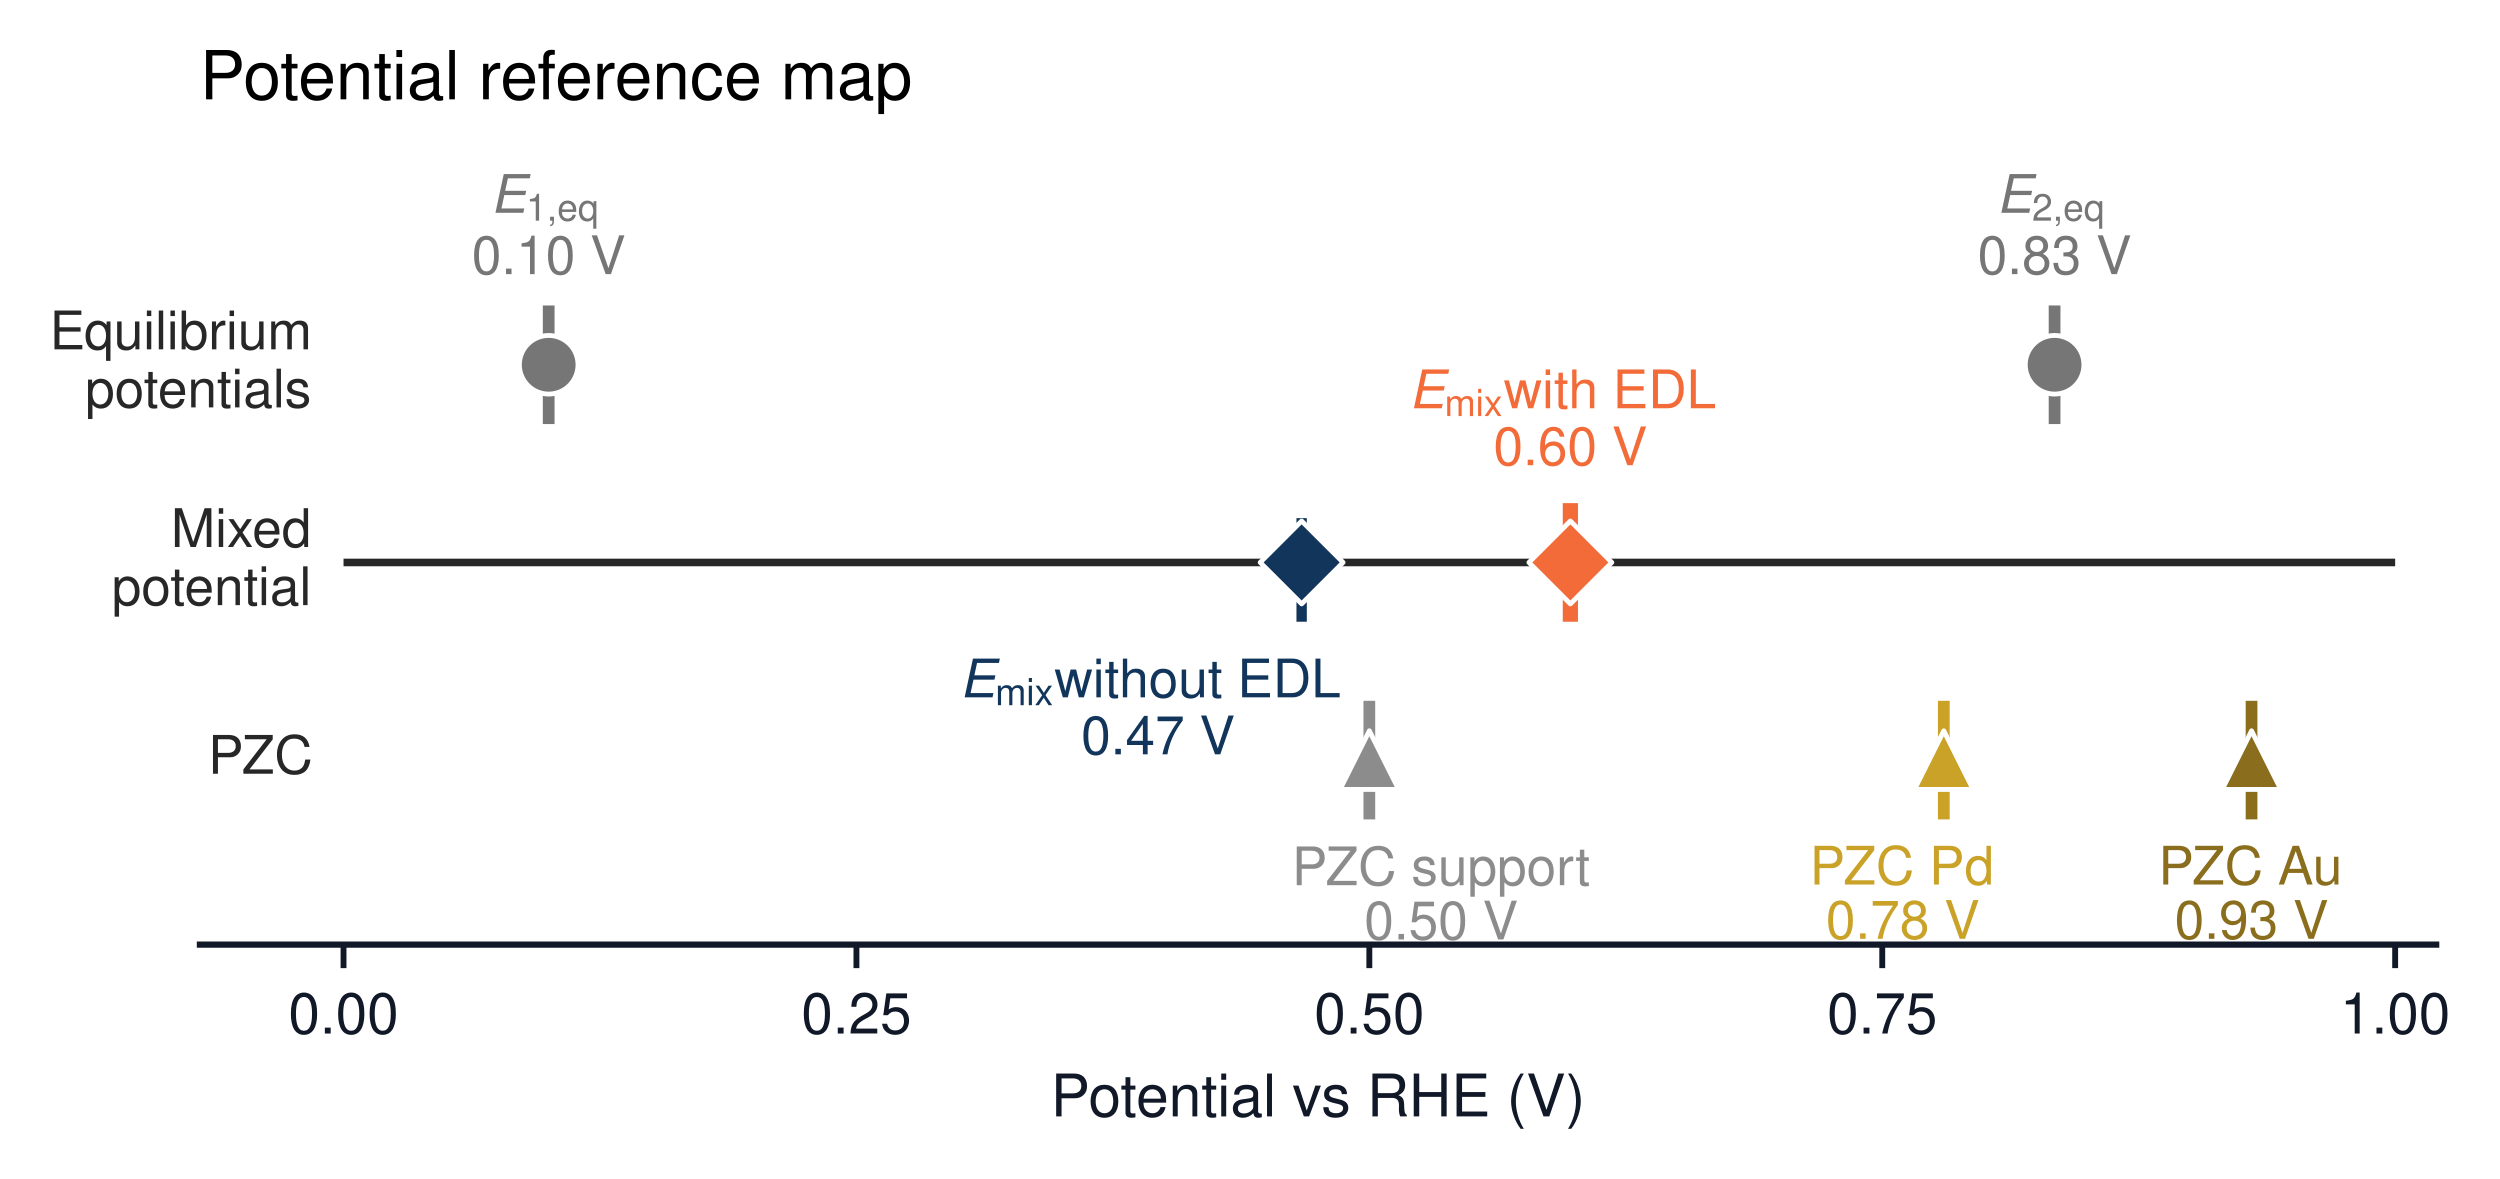
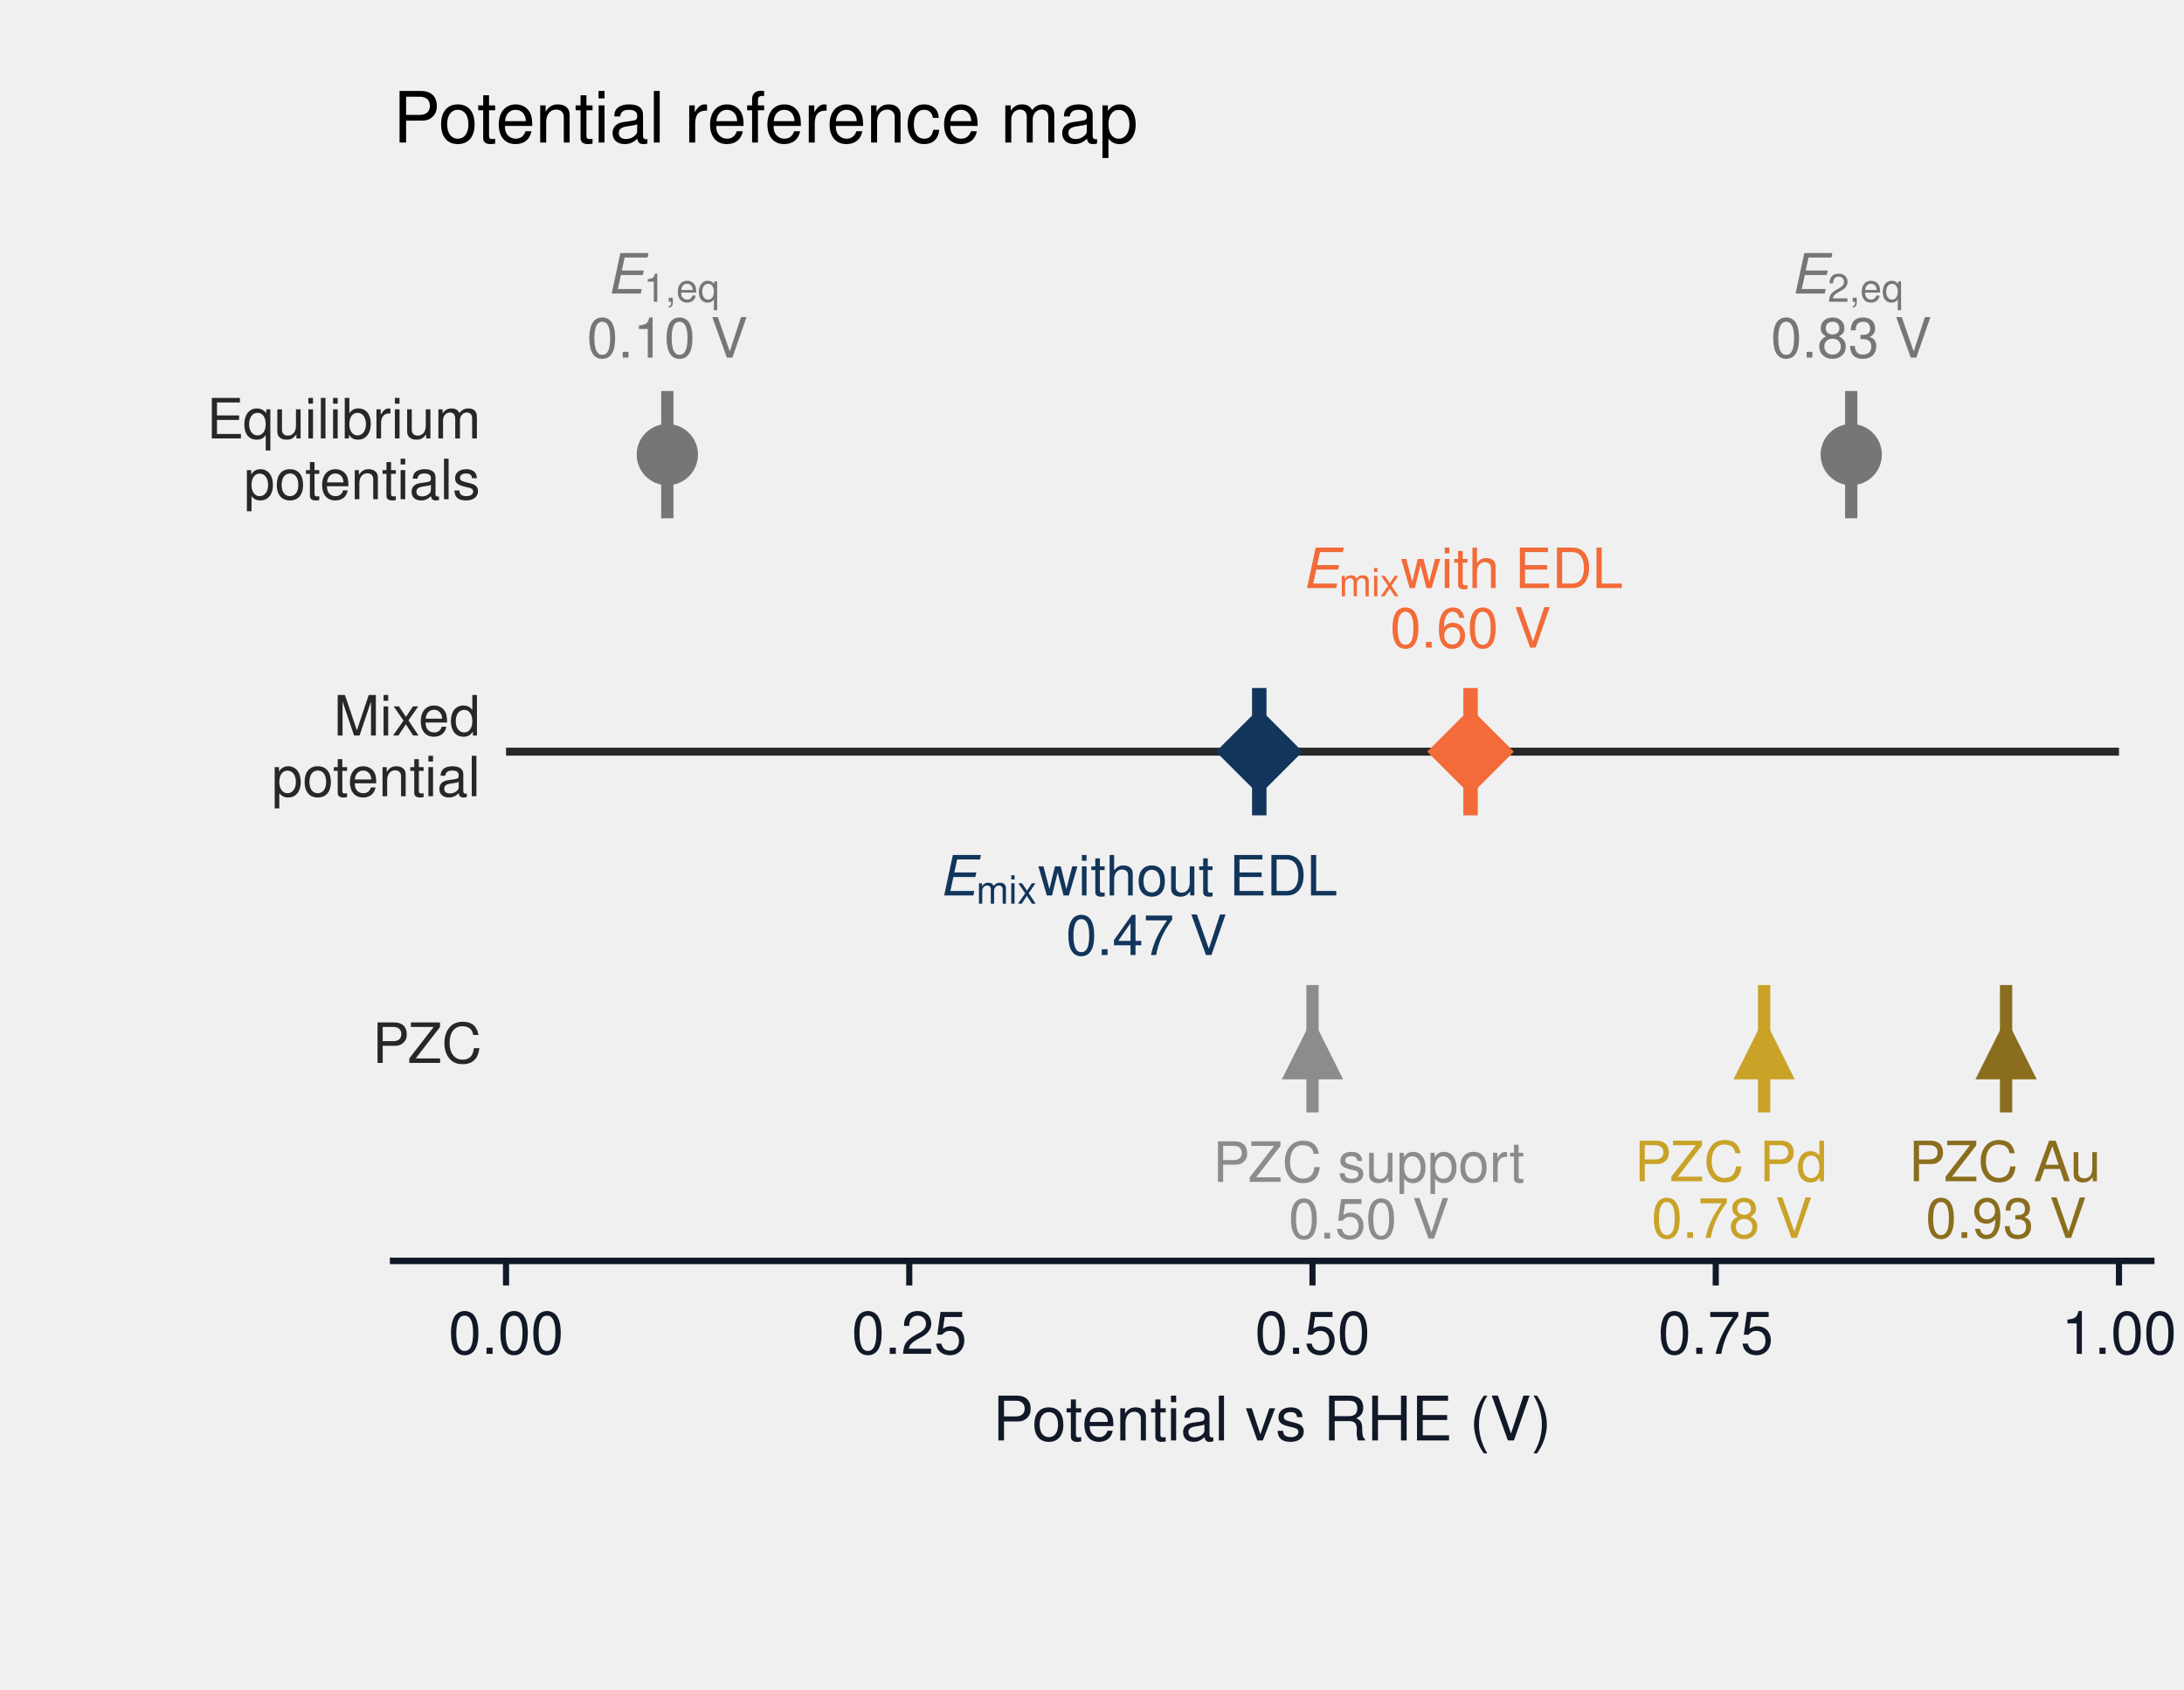
- <svg xmlns="http://www.w3.org/2000/svg" xmlns:xlink="http://www.w3.org/1999/xlink" width="361.908pt" height="170.661pt" viewBox="0 0 361.908 170.661" version="1.1">
+ <svg xmlns="http://www.w3.org/2000/svg" xmlns:xlink="http://www.w3.org/1999/xlink" width="302.4pt" height="234pt" viewBox="0 0 302.4 234" version="1.1">
  <defs>
    <style type="text/css">*{stroke-linejoin: round; stroke-linecap: butt}</style>
  </defs>
  <g id="figure_1">
    <g id="patch_1">
-       <path d="M 0 170.661  L 361.908 170.661  L 361.908 0  L 0 0  z " style="fill: #ffffff" />
+       <path d="M 0 234  L 302.4 234  L 302.4 0  L 0 0  L 0 234  z " style="fill: none; opacity: 0" />
    </g>
    <g id="axes_1">
      <g id="patch_2">
-         <path d="M 28.94 151.054  L 352.67 151.054  L 352.67 20.374  L 28.94 20.374  z " style="fill: #ffffff" />
+         <path d="M 54.432 194.22  L 297.864 194.22  L 297.864 25.74  L 54.432 25.74  L 54.432 194.22  z " style="fill: none" />
      </g>
      <g id="matplotlib.axis_1">
        <g id="xtick_1">
          <g id="line2d_1">
            <defs>
-               <path id="md7a524bc04" d="M 0 0  L 0 3.4  " style="stroke: #111827; stroke-width: 0.85" />
+               <path id="m5f9ff2c5b2" d="M 0 0  L 0 3.4  " style="stroke: #111827; stroke-width: 0.85" />
            </defs>
            <g>
-               <use xlink:href="#md7a524bc04" x="49.73" y="136.746" style="fill: #111827; stroke: #111827; stroke-width: 0.85" />
+               <use xlink:href="#m5f9ff2c5b2" x="70.065" y="174.629" style="fill: #111827; stroke: #111827; stroke-width: 0.85" />
            </g>
          </g>
          <g id="text_1">
-             <text style="fill: #111827; font: 8.2px 'Helvetica', 'Nimbus Sans', 'Arial', 'DejaVu Sans', sans-serif; text-anchor: middle" x="49.73" y="149.624" transform="rotate(-0 49.7303 149.6242)">0.00</text>
+             <text style="fill: #111827; font: 8.2px 'Helvetica', 'Nimbus Sans', 'Arial', 'DejaVu Sans', sans-serif; text-anchor: middle" x="70.065" y="187.508" transform="rotate(-0 70.06525 187.5076)">0.00</text>
          </g>
        </g>
        <g id="xtick_2">
          <g id="line2d_2">
            <g>
-               <use xlink:href="#md7a524bc04" x="123.98" y="136.746" style="fill: #111827; stroke: #111827; stroke-width: 0.85" />
+               <use xlink:href="#m5f9ff2c5b2" x="125.898" y="174.629" style="fill: #111827; stroke: #111827; stroke-width: 0.85" />
            </g>
          </g>
          <g id="text_2">
-             <text style="fill: #111827; font: 8.2px 'Helvetica', 'Nimbus Sans', 'Arial', 'DejaVu Sans', sans-serif; text-anchor: middle" x="123.98" y="149.624" transform="rotate(-0 123.9803 149.6242)">0.25</text>
+             <text style="fill: #111827; font: 8.2px 'Helvetica', 'Nimbus Sans', 'Arial', 'DejaVu Sans', sans-serif; text-anchor: middle" x="125.898" y="187.508" transform="rotate(-0 125.8983 187.5076)">0.25</text>
          </g>
        </g>
        <g id="xtick_3">
          <g id="line2d_3">
            <g>
-               <use xlink:href="#md7a524bc04" x="198.23" y="136.746" style="fill: #111827; stroke: #111827; stroke-width: 0.85" />
+               <use xlink:href="#m5f9ff2c5b2" x="181.731" y="174.629" style="fill: #111827; stroke: #111827; stroke-width: 0.85" />
            </g>
          </g>
          <g id="text_3">
-             <text style="fill: #111827; font: 8.2px 'Helvetica', 'Nimbus Sans', 'Arial', 'DejaVu Sans', sans-serif; text-anchor: middle" x="198.23" y="149.624" transform="rotate(-0 198.2303 149.6242)">0.50</text>
+             <text style="fill: #111827; font: 8.2px 'Helvetica', 'Nimbus Sans', 'Arial', 'DejaVu Sans', sans-serif; text-anchor: middle" x="181.731" y="187.508" transform="rotate(-0 181.7313 187.5076)">0.50</text>
          </g>
        </g>
        <g id="xtick_4">
          <g id="line2d_4">
            <g>
-               <use xlink:href="#md7a524bc04" x="272.48" y="136.746" style="fill: #111827; stroke: #111827; stroke-width: 0.85" />
+               <use xlink:href="#m5f9ff2c5b2" x="237.564" y="174.629" style="fill: #111827; stroke: #111827; stroke-width: 0.85" />
            </g>
          </g>
          <g id="text_4">
-             <text style="fill: #111827; font: 8.2px 'Helvetica', 'Nimbus Sans', 'Arial', 'DejaVu Sans', sans-serif; text-anchor: middle" x="272.48" y="149.624" transform="rotate(-0 272.4803 149.6242)">0.75</text>
+             <text style="fill: #111827; font: 8.2px 'Helvetica', 'Nimbus Sans', 'Arial', 'DejaVu Sans', sans-serif; text-anchor: middle" x="237.564" y="187.508" transform="rotate(-0 237.5643 187.5076)">0.75</text>
          </g>
        </g>
        <g id="xtick_5">
          <g id="line2d_5">
            <g>
-               <use xlink:href="#md7a524bc04" x="346.73" y="136.746" style="fill: #111827; stroke: #111827; stroke-width: 0.85" />
+               <use xlink:href="#m5f9ff2c5b2" x="293.397" y="174.629" style="fill: #111827; stroke: #111827; stroke-width: 0.85" />
            </g>
          </g>
          <g id="text_5">
-             <text style="fill: #111827; font: 8.2px 'Helvetica', 'Nimbus Sans', 'Arial', 'DejaVu Sans', sans-serif; text-anchor: middle" x="346.73" y="149.624" transform="rotate(-0 346.7303 149.6242)">1.00</text>
+             <text style="fill: #111827; font: 8.2px 'Helvetica', 'Nimbus Sans', 'Arial', 'DejaVu Sans', sans-serif; text-anchor: middle" x="293.397" y="187.508" transform="rotate(-0 293.3974 187.5076)">1.00</text>
          </g>
        </g>
        <g id="text_6">
-           <text style="fill: #111827; font: 8.5px 'Helvetica', 'Nimbus Sans', 'Arial', 'DejaVu Sans', sans-serif; text-anchor: middle" x="190.805" y="161.609" transform="rotate(-0 190.8053 161.6086)">Potential vs RHE (V)</text>
+           <text style="fill: #111827; font: 8.5px 'Helvetica', 'Nimbus Sans', 'Arial', 'DejaVu Sans', sans-serif; text-anchor: middle" x="176.148" y="199.492" transform="rotate(-0 176.148 199.492)">Potential vs RHE (V)</text>
        </g>
      </g>
      <g id="matplotlib.axis_2" />
      <g id="LineCollection_1">
-         <path d="M 49.73 81.421  L 346.73 81.421  " clip-path="url(#p4c9ffe662d)" style="fill: none; stroke: #272727; stroke-width: 1.1" />
+         <path d="M 70.065 104.103  L 293.397 104.103  " clip-path="url(#pf4e3869732)" style="fill: none; stroke: #272727; stroke-width: 1.1" />
      </g>
      <g id="LineCollection_2">
-         <path d="M 79.43 61.39  L 79.43 44.221  " clip-path="url(#p4c9ffe662d)" style="fill: none; stroke: #767676; stroke-width: 1.7" />
+         <path d="M 92.398 71.778  L 92.398 54.147  " clip-path="url(#pf4e3869732)" style="fill: none; stroke: #767676; stroke-width: 1.7" />
      </g>
      <g id="LineCollection_3">
-         <path d="M 297.428 61.39  L 297.428 44.221  " clip-path="url(#p4c9ffe662d)" style="fill: none; stroke: #767676; stroke-width: 1.7" />
+         <path d="M 256.324 71.778  L 256.324 54.147  " clip-path="url(#pf4e3869732)" style="fill: none; stroke: #767676; stroke-width: 1.7" />
      </g>
      <g id="LineCollection_4">
-         <path d="M 188.429 90.006  L 188.429 72.837  " clip-path="url(#p4c9ffe662d)" style="fill: none; stroke-dasharray: 6,3; stroke-dashoffset: 0; stroke: #12355b; stroke-width: 1.5" />
+         <path d="M 174.361 112.919  L 174.361 95.287  " clip-path="url(#pf4e3869732)" style="fill: none; stroke: #12355b; stroke-width: 2" />
      </g>
      <g id="LineCollection_5">
-         <path d="M 227.331 90.006  L 227.331 72.837  " clip-path="url(#p4c9ffe662d)" style="fill: none; stroke: #f26b38; stroke-width: 2.2" />
+         <path d="M 203.614 112.919  L 203.614 95.287  " clip-path="url(#pf4e3869732)" style="fill: none; stroke: #f26b38; stroke-width: 2" />
      </g>
      <g id="LineCollection_6">
-         <path d="M 198.23 118.622  L 198.23 101.453  " clip-path="url(#p4c9ffe662d)" style="fill: none; stroke: #8c8c8c; stroke-width: 1.7" />
+         <path d="M 181.731 154.059  L 181.731 136.427  " clip-path="url(#pf4e3869732)" style="fill: none; stroke: #8c8c8c; stroke-width: 1.7" />
      </g>
      <g id="LineCollection_7">
-         <path d="M 281.39 118.622  L 281.39 101.453  " clip-path="url(#p4c9ffe662d)" style="fill: none; stroke: #c9a227; stroke-width: 1.7" />
+         <path d="M 244.264 154.059  L 244.264 136.427  " clip-path="url(#pf4e3869732)" style="fill: none; stroke: #c9a227; stroke-width: 1.7" />
      </g>
      <g id="LineCollection_8">
-         <path d="M 325.94 118.622  L 325.94 101.453  " clip-path="url(#p4c9ffe662d)" style="fill: none; stroke: #8a6e1d; stroke-width: 1.7" />
+         <path d="M 277.764 154.059  L 277.764 136.427  " clip-path="url(#pf4e3869732)" style="fill: none; stroke: #8a6e1d; stroke-width: 1.7" />
      </g>
      <g id="patch_3">
-         <path d="M 28.94 136.746  L 352.67 136.746  " style="fill: none; stroke: #111827; stroke-width: 0.9; stroke-linejoin: miter; stroke-linecap: square" />
+         <path d="M 54.432 174.629  L 297.864 174.629  " style="fill: none; stroke: #111827; stroke-width: 0.9; stroke-linejoin: miter; stroke-linecap: square" />
      </g>
      <g id="text_7">
-         <g style="fill: #767676" transform="translate(71.0373 31.1955)">
+         <g style="fill: #767676" transform="translate(84.00546 41.04439)">
          <text>
            <tspan style="font: italic 7.7px 'Nimbus Sans'" x="0" y="-0.391">E</tspan>
            <tspan style="font: 5.39px 'Nimbus Sans'" x="5.128 8.12 10.512 13.504" y="0.744">1,eq</tspan>
          </text>
        </g>
-         <text style="fill: #767676; font: 7.7px 'Helvetica', 'Nimbus Sans', 'Arial', 'DejaVu Sans', sans-serif" transform="translate(68.30079 39.68066)">0.10 V</text>
+         <text style="fill: #767676; font: 7.7px 'Helvetica', 'Nimbus Sans', 'Arial', 'DejaVu Sans', sans-serif" transform="translate(81.26895 49.52955)">0.10 V</text>
      </g>
      <g id="text_8">
-         <g style="fill: #767676" transform="translate(289.0353 31.1955)">
+         <g style="fill: #767676" transform="translate(247.9312 41.04439)">
          <text>
            <tspan style="font: italic 7.7px 'Nimbus Sans'" x="0" y="-0.391">E</tspan>
            <tspan style="font: 5.39px 'Nimbus Sans'" x="5.128 8.12 10.512 13.504" y="0.744">2,eq</tspan>
          </text>
        </g>
-         <text style="fill: #767676; font: 7.7px 'Helvetica', 'Nimbus Sans', 'Arial', 'DejaVu Sans', sans-serif" transform="translate(286.2988 39.68066)">0.83 V</text>
+         <text style="fill: #767676; font: 7.7px 'Helvetica', 'Nimbus Sans', 'Arial', 'DejaVu Sans', sans-serif" transform="translate(245.1947 49.52955)">0.83 V</text>
      </g>
      <g id="text_9">
-         <g style="fill: #12355b" transform="translate(138.9568 101.3433)">
+         <g style="fill: #12355b" transform="translate(130.0456 124.4096)">
          <text>
            <tspan style="font: italic 7.7px 'Nimbus Sans'" x="0" y="-0.391">E</tspan>
            <tspan style="font: 5.39px 'Nimbus Sans'" x="5.128 9.61 10.805" y="0.744">mix</tspan>
            <tspan style="font: 7.7px 'Nimbus Sans'" x="13.685 15.822 21.372 23.079 25.216 29.49 33.764 38.038 40.176 42.313 47.44 52.991" y="-0.391"> without EDL</tspan>
          </text>
        </g>
-         <text style="fill: #12355b; font: 7.7px 'Helvetica', 'Nimbus Sans', 'Arial', 'DejaVu Sans', sans-serif" transform="translate(156.5098 109.1968)">0.47 V</text>
+         <text style="fill: #12355b; font: 7.7px 'Helvetica', 'Nimbus Sans', 'Arial', 'DejaVu Sans', sans-serif" transform="translate(147.5986 132.2631)">0.47 V</text>
      </g>
      <g id="text_10">
-         <g style="fill: #f26b38" transform="translate(204.0002 59.48933)">
+         <g style="fill: #f26b38" transform="translate(180.283 81.83696)">
          <text>
            <tspan style="font: italic 7.7px 'Nimbus Sans'" x="0" y="-0.391">E</tspan>
            <tspan style="font: 5.39px 'Nimbus Sans'" x="5.128 9.61 10.805" y="0.744">mix</tspan>
            <tspan style="font: 7.7px 'Nimbus Sans'" x="13.685 15.822 21.372 23.079 25.216 29.49 31.627 36.755 42.305" y="-0.391"> with EDL</tspan>
          </text>
        </g>
-         <text style="fill: #f26b38; font: 7.7px 'Helvetica', 'Nimbus Sans', 'Arial', 'DejaVu Sans', sans-serif" transform="translate(216.2017 67.34285)">0.60 V</text>
+         <text style="fill: #f26b38; font: 7.7px 'Helvetica', 'Nimbus Sans', 'Arial', 'DejaVu Sans', sans-serif" transform="translate(192.4845 89.69048)">0.60 V</text>
      </g>
      <g id="text_11">
-         <text style="fill: #8c8c8c; font: 7.7px 'Helvetica', 'Nimbus Sans', 'Arial', 'DejaVu Sans', sans-serif" transform="translate(187.0166 128.1431)">PZC support</text>
-         <text style="fill: #8c8c8c; font: 7.7px 'Helvetica', 'Nimbus Sans', 'Arial', 'DejaVu Sans', sans-serif" transform="translate(197.4958 135.9966)">0.50 V</text>
+         <text style="fill: #8c8c8c; font: 7.7px 'Helvetica', 'Nimbus Sans', 'Arial', 'DejaVu Sans', sans-serif" transform="translate(167.9392 163.6824)">PZC support</text>
+         <text style="fill: #8c8c8c; font: 7.7px 'Helvetica', 'Nimbus Sans', 'Arial', 'DejaVu Sans', sans-serif" transform="translate(178.4184 171.5359)">0.50 V</text>
      </g>
      <g id="text_12">
-         <text style="fill: #c9a227; font: 7.7px 'Helvetica', 'Nimbus Sans', 'Arial', 'DejaVu Sans', sans-serif" transform="translate(261.9717 128.0516)">PZC Pd</text>
-         <text style="fill: #c9a227; font: 7.7px 'Helvetica', 'Nimbus Sans', 'Arial', 'DejaVu Sans', sans-serif" transform="translate(264.3208 135.9051)">0.78 V</text>
+         <text style="fill: #c9a227; font: 7.7px 'Helvetica', 'Nimbus Sans', 'Arial', 'DejaVu Sans', sans-serif" transform="translate(226.319 163.591)">PZC Pd</text>
+         <text style="fill: #c9a227; font: 7.7px 'Helvetica', 'Nimbus Sans', 'Arial', 'DejaVu Sans', sans-serif" transform="translate(228.6681 171.4445)">0.78 V</text>
      </g>
      <g id="text_13">
-         <text style="fill: #8a6e1d; font: 7.7px 'Helvetica', 'Nimbus Sans', 'Arial', 'DejaVu Sans', sans-serif" transform="translate(312.4617 128.0516)">PZC Au</text>
-         <text style="fill: #8a6e1d; font: 7.7px 'Helvetica', 'Nimbus Sans', 'Arial', 'DejaVu Sans', sans-serif" transform="translate(314.8108 135.9051)">0.93 V</text>
+         <text style="fill: #8a6e1d; font: 7.7px 'Helvetica', 'Nimbus Sans', 'Arial', 'DejaVu Sans', sans-serif" transform="translate(264.2855 163.591)">PZC Au</text>
+         <text style="fill: #8a6e1d; font: 7.7px 'Helvetica', 'Nimbus Sans', 'Arial', 'DejaVu Sans', sans-serif" transform="translate(266.6346 171.4445)">0.93 V</text>
      </g>
      <g id="text_14">
-         <text style="fill: #272727; font: 7.7px 'Helvetica', 'Nimbus Sans', 'Arial', 'DejaVu Sans', sans-serif" transform="translate(7.2 50.5657)">Equilibrium</text>
-         <text style="fill: #272727; font: 7.7px 'Helvetica', 'Nimbus Sans', 'Arial', 'DejaVu Sans', sans-serif" transform="translate(12.3217 58.9806)">potentials</text>
+         <text style="fill: #272727; font: 7.7px 'Helvetica', 'Nimbus Sans', 'Arial', 'DejaVu Sans', sans-serif" transform="translate(28.63997 60.72259)">Equilibrium</text>
+         <text style="fill: #272727; font: 7.7px 'Helvetica', 'Nimbus Sans', 'Arial', 'DejaVu Sans', sans-serif" transform="translate(33.76167 69.13748)">potentials</text>
      </g>
      <g id="text_15">
-         <text style="fill: #272727; font: 7.7px 'Helvetica', 'Nimbus Sans', 'Arial', 'DejaVu Sans', sans-serif" transform="translate(24.74036 79.18176)">Mixed</text>
-         <text style="fill: #272727; font: 7.7px 'Helvetica', 'Nimbus Sans', 'Arial', 'DejaVu Sans', sans-serif" transform="translate(16.1717 87.59666)">potential</text>
+         <text style="fill: #272727; font: 7.7px 'Helvetica', 'Nimbus Sans', 'Arial', 'DejaVu Sans', sans-serif" transform="translate(46.18033 101.8631)">Mixed</text>
+         <text style="fill: #272727; font: 7.7px 'Helvetica', 'Nimbus Sans', 'Arial', 'DejaVu Sans', sans-serif" transform="translate(37.61167 110.278)">potential</text>
      </g>
      <g id="text_16">
-         <text style="fill: #272727; font: 7.7px 'Helvetica', 'Nimbus Sans', 'Arial', 'DejaVu Sans', sans-serif; text-anchor: end" x="45.275" y="112.005" transform="rotate(-0 45.2753 112.0053)">PZC</text>
+         <text style="fill: #272727; font: 7.7px 'Helvetica', 'Nimbus Sans', 'Arial', 'DejaVu Sans', sans-serif; text-anchor: end" x="66.715" y="147.211" transform="rotate(-0 66.71527 147.211)">PZC</text>
      </g>
      <g id="text_17">
-         <text style="font: 9.8px 'Helvetica', 'Nimbus Sans', 'Arial', 'DejaVu Sans', sans-serif; text-anchor: start" x="28.94" y="14.374" transform="rotate(-0 28.9403 14.37391)">Potential reference map</text>
+         <text style="font: 9.8px 'Helvetica', 'Nimbus Sans', 'Arial', 'DejaVu Sans', sans-serif; text-anchor: start" x="54.432" y="19.74" transform="rotate(-0 54.432 19.74)">Potential reference map</text>
      </g>
      <g id="PathCollection_1">
-         <defs>
-           <path id="m1bfeb77986" d="M 0 4.243  C 1.125 4.243 2.204 3.796 3 3  C 3.796 2.204 4.243 1.125 4.243 0  C 4.243 -1.125 3.796 -2.204 3 -3  C 2.204 -3.796 1.125 -4.243 0 -4.243  C -1.125 -4.243 -2.204 -3.796 -3 -3  C -3.796 -2.204 -4.243 -1.125 -4.243 0  C -4.243 1.125 -3.796 2.204 -3 3  C -2.204 3.796 -1.125 4.243 0 4.243  z " style="stroke: #ffffff; stroke-width: 0.7" />
-         </defs>
-         <g clip-path="url(#p4c9ffe662d)">
-           <use xlink:href="#m1bfeb77986" x="79.43" y="52.805" style="fill: #767676; stroke: #ffffff; stroke-width: 0.7" />
-         </g>
+         <path d="M 92.398 67.205  C 93.524 67.205 94.603 66.758 95.398 65.962  C 96.194 65.167 96.641 64.087 96.641 62.962  C 96.641 61.837 96.194 60.758 95.398 59.962  C 94.603 59.167 93.524 58.72 92.398 58.72  C 91.273 58.72 90.194 59.167 89.398 59.962  C 88.603 60.758 88.156 61.837 88.156 62.962  C 88.156 64.087 88.603 65.167 89.398 65.962  C 90.194 66.758 91.273 67.205 92.398 67.205  z " clip-path="url(#pf4e3869732)" style="fill: #767676" />
      </g>
      <g id="PathCollection_2">
-         <g clip-path="url(#p4c9ffe662d)">
-           <use xlink:href="#m1bfeb77986" x="297.428" y="52.805" style="fill: #767676; stroke: #ffffff; stroke-width: 0.7" />
-         </g>
+         <path d="M 256.324 67.205  C 257.449 67.205 258.529 66.758 259.324 65.962  C 260.12 65.167 260.567 64.087 260.567 62.962  C 260.567 61.837 260.12 60.758 259.324 59.962  C 258.529 59.167 257.449 58.72 256.324 58.72  C 255.199 58.72 254.12 59.167 253.324 59.962  C 252.529 60.758 252.082 61.837 252.082 62.962  C 252.082 64.087 252.529 65.167 253.324 65.962  C 254.12 66.758 255.199 67.205 256.324 67.205  z " clip-path="url(#pf4e3869732)" style="fill: #767676" />
      </g>
      <g id="PathCollection_3">
-         <defs>
-           <path id="mfa32ea1b6a" d="M -0 6  L 6 0  L 0 -6  L -6 -0  z " style="stroke: #ffffff; stroke-width: 0.7" />
-         </defs>
-         <g clip-path="url(#p4c9ffe662d)">
-           <use xlink:href="#mfa32ea1b6a" x="188.429" y="81.421" style="fill: #12355b; stroke: #ffffff; stroke-width: 0.7" />
-         </g>
+         <path d="M 174.361 110.103  L 180.361 104.103  L 174.361 98.103  L 168.361 104.103  z " clip-path="url(#pf4e3869732)" style="fill: #12355b" />
      </g>
      <g id="PathCollection_4">
-         <defs>
-           <path id="m39c19ddb17" d="M -0 6  L 6 0  L 0 -6  L -6 -0  z " style="stroke: #ffffff; stroke-width: 0.7" />
-         </defs>
-         <g clip-path="url(#p4c9ffe662d)">
-           <use xlink:href="#m39c19ddb17" x="227.331" y="81.421" style="fill: #f26b38; stroke: #ffffff; stroke-width: 0.7" />
-         </g>
+         <path d="M 203.614 110.103  L 209.614 104.103  L 203.614 98.103  L 197.614 104.103  z " clip-path="url(#pf4e3869732)" style="fill: #f26b38" />
      </g>
      <g id="PathCollection_5">
-         <defs>
-           <path id="md12c813219" d="M 0 -4.243  L -4.243 4.243  L 4.243 4.243  z " style="stroke: #ffffff; stroke-width: 0.7" />
-         </defs>
-         <g clip-path="url(#p4c9ffe662d)">
-           <use xlink:href="#md12c813219" x="198.23" y="110.038" style="fill: #8c8c8c; stroke: #ffffff; stroke-width: 0.7" />
-         </g>
+         <path d="M 181.731 141.001  L 177.489 149.486  L 185.974 149.486  z " clip-path="url(#pf4e3869732)" style="fill: #8c8c8c" />
      </g>
      <g id="PathCollection_6">
-         <defs>
-           <path id="mc9861c1a7d" d="M 0 -4.243  L -4.243 4.243  L 4.243 4.243  z " style="stroke: #ffffff; stroke-width: 0.7" />
-         </defs>
-         <g clip-path="url(#p4c9ffe662d)">
-           <use xlink:href="#mc9861c1a7d" x="281.39" y="110.038" style="fill: #c9a227; stroke: #ffffff; stroke-width: 0.7" />
-         </g>
+         <path d="M 244.264 141.001  L 240.022 149.486  L 248.507 149.486  z " clip-path="url(#pf4e3869732)" style="fill: #c9a227" />
      </g>
      <g id="PathCollection_7">
-         <defs>
-           <path id="m753a52d96d" d="M 0 -4.243  L -4.243 4.243  L 4.243 4.243  z " style="stroke: #ffffff; stroke-width: 0.7" />
-         </defs>
-         <g clip-path="url(#p4c9ffe662d)">
-           <use xlink:href="#m753a52d96d" x="325.94" y="110.038" style="fill: #8a6e1d; stroke: #ffffff; stroke-width: 0.7" />
-         </g>
+         <path d="M 277.764 141.001  L 273.521 149.486  L 282.007 149.486  z " clip-path="url(#pf4e3869732)" style="fill: #8a6e1d" />
      </g>
    </g>
  </g>
  <defs>
-     <clipPath id="p4c9ffe662d">
-       <rect x="28.94" y="20.374" width="323.73" height="130.68" />
+     <clipPath id="pf4e3869732">
+       <rect x="54.432" y="25.74" width="243.432" height="168.48" />
    </clipPath>
  </defs>
</svg>
